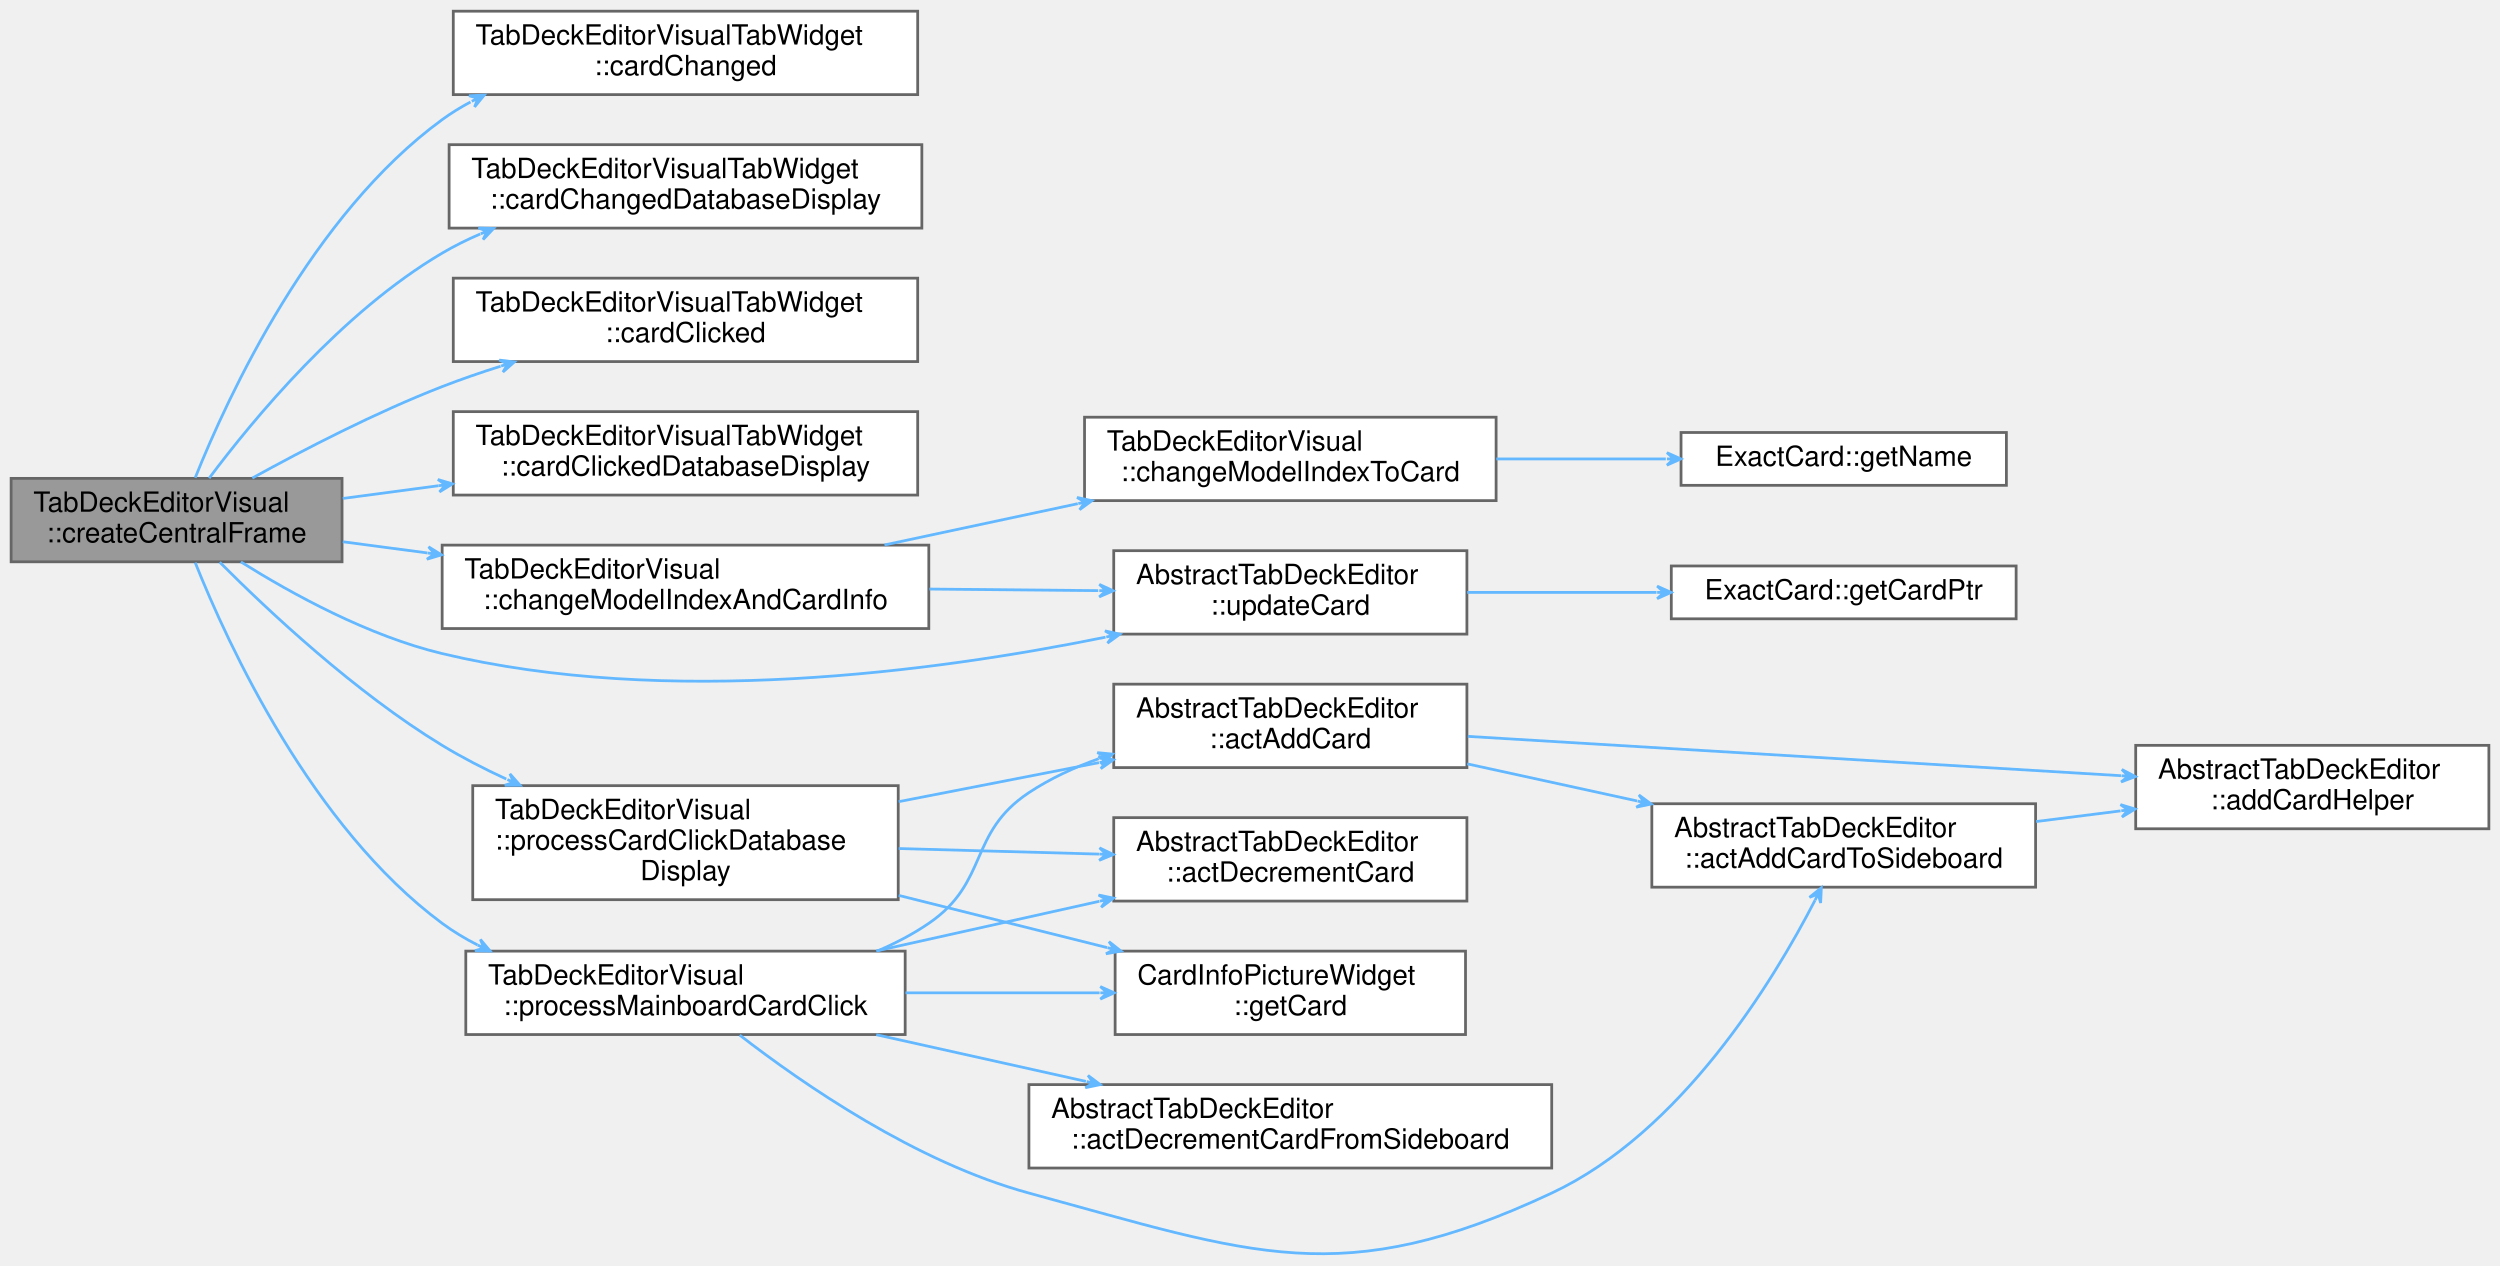
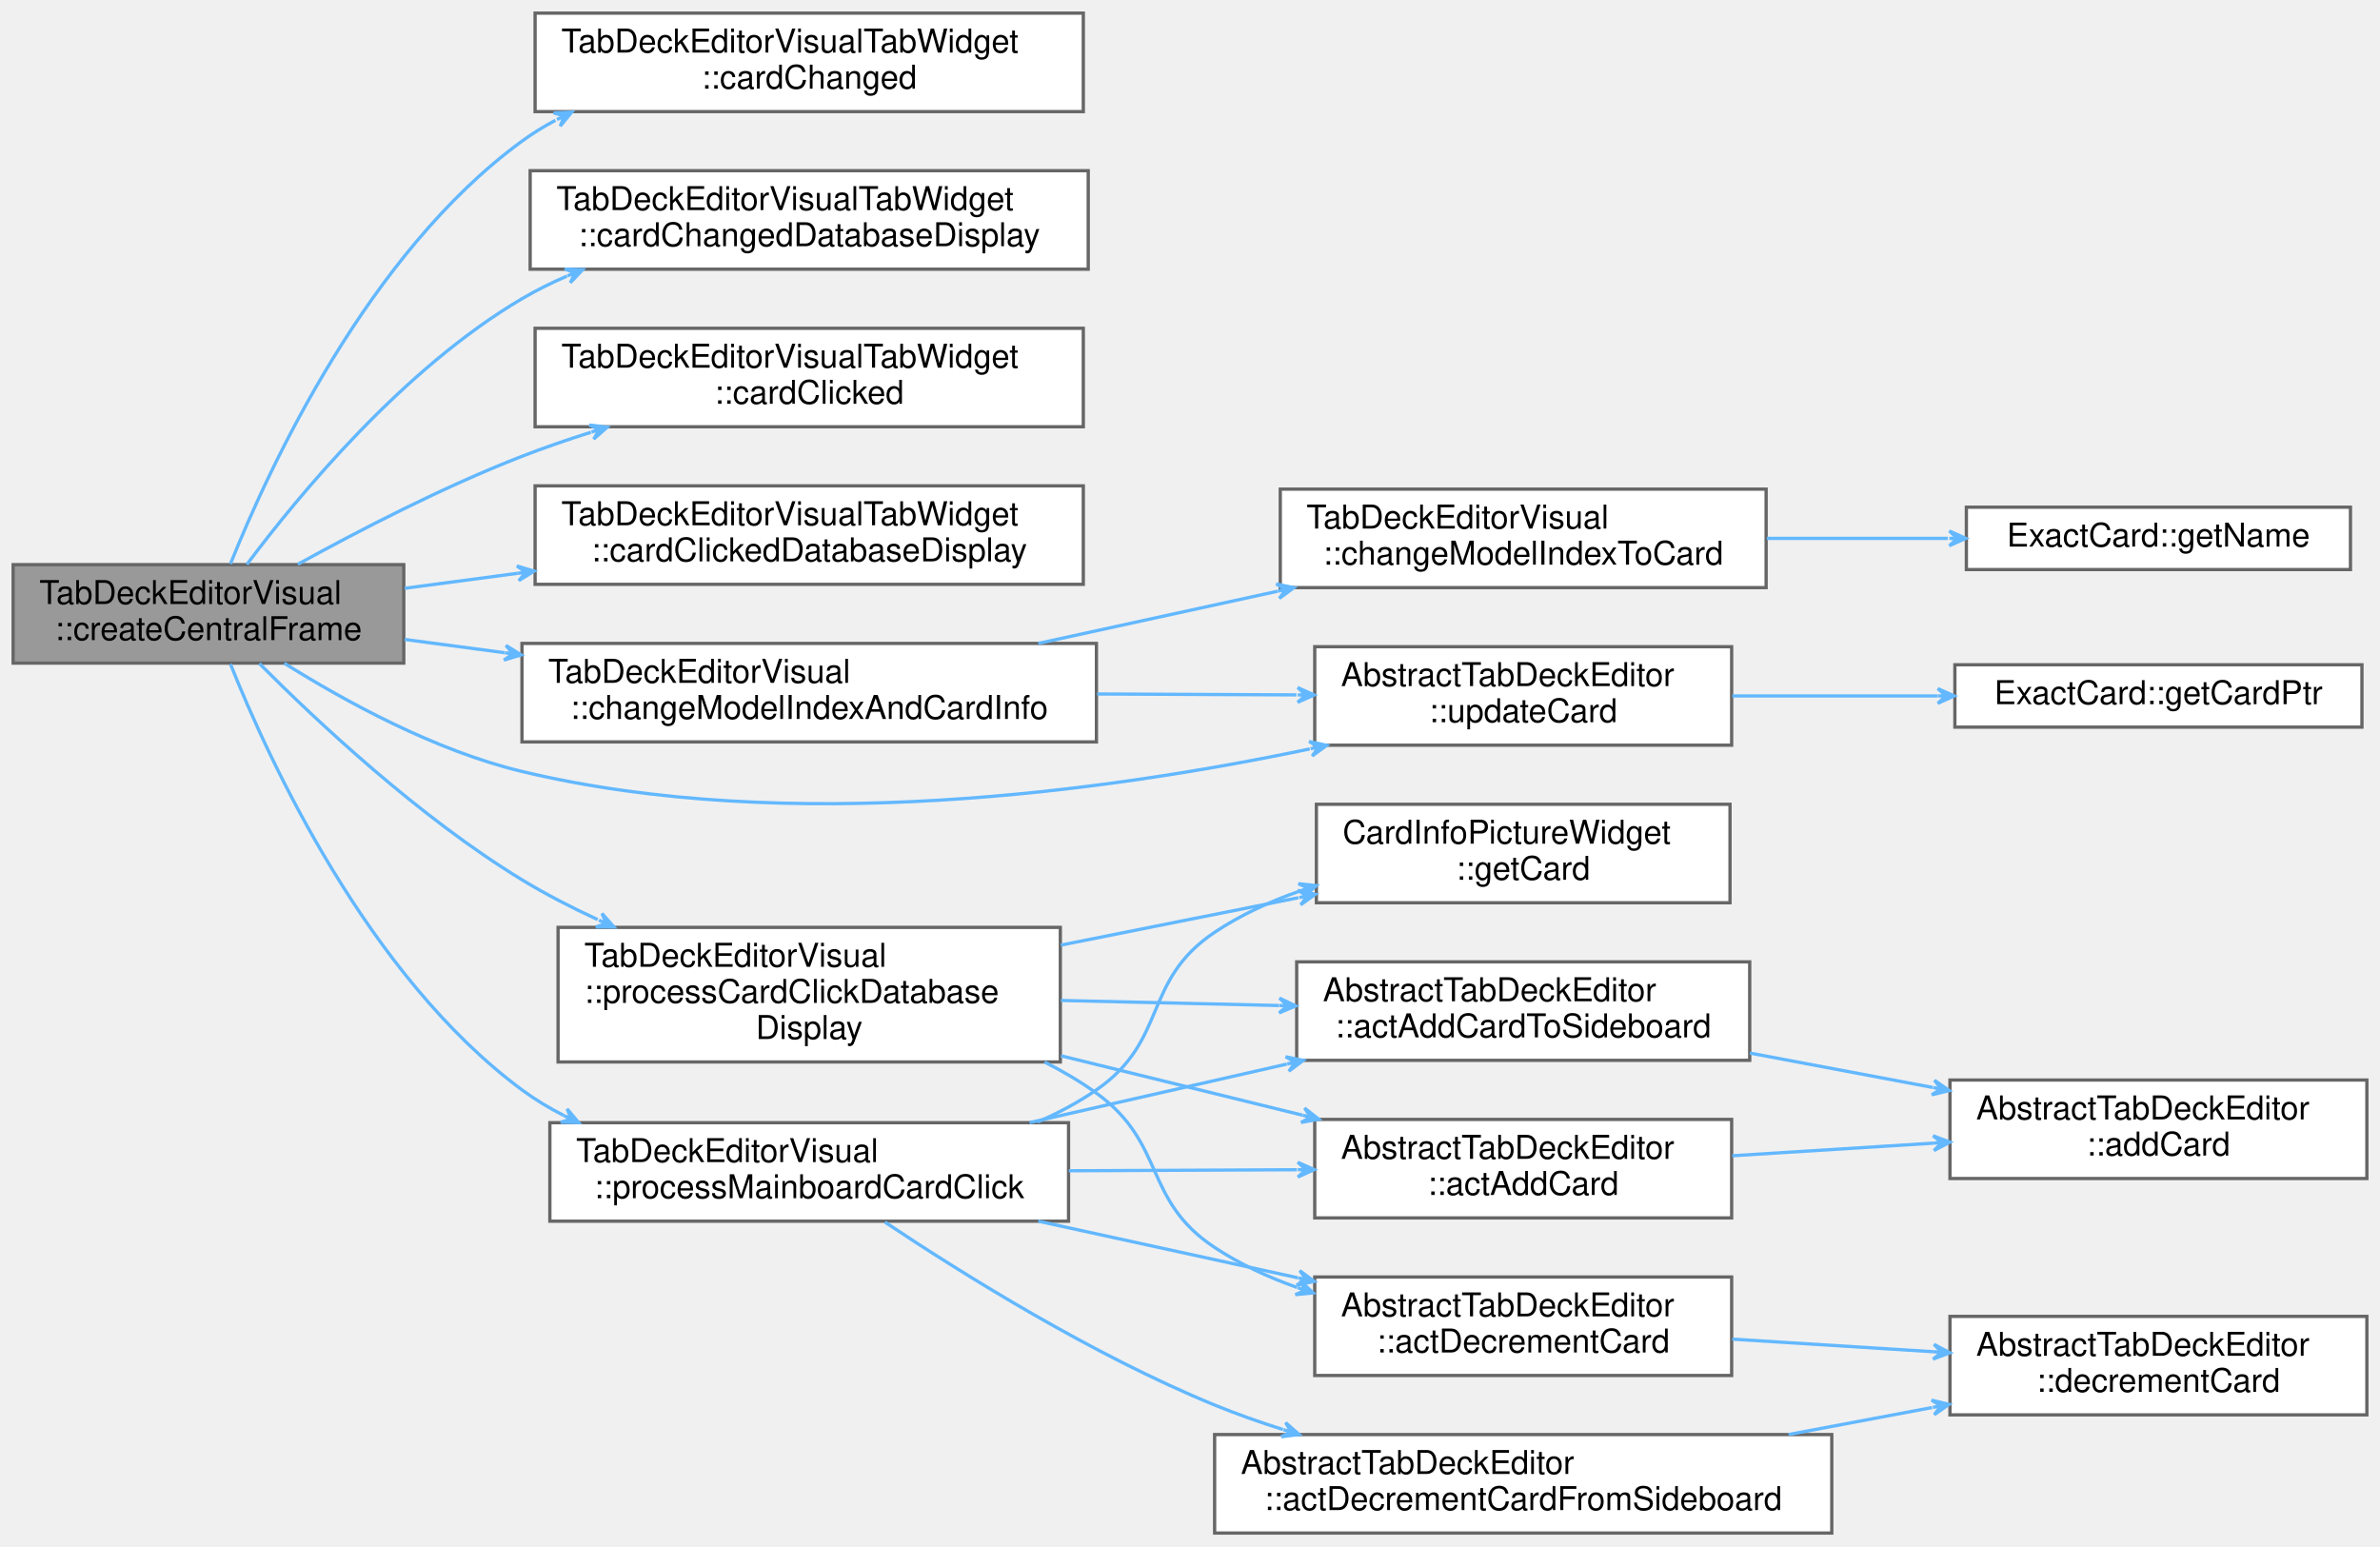
- <svg xmlns="http://www.w3.org/2000/svg" xmlns:xlink="http://www.w3.org/1999/xlink" width="899pt" height="455pt" viewBox="0.00 0.00 899.00 454.95">
-   <g id="graph0" class="graph" transform="scale(1 1) rotate(0) translate(4 450.95)">
+ <svg xmlns="http://www.w3.org/2000/svg" xmlns:xlink="http://www.w3.org/1999/xlink" width="725pt" height="471pt" viewBox="0.00 0.00 725.00 471.00">
+   <g id="graph0" class="graph" transform="scale(1 1) rotate(0) translate(4 467)">
    <g id="Node000001" class="node">
      <g id="a_Node000001">
        <a xlink:title="Create central frame for visual widgets.">
-           <polygon fill="#999999" stroke="#666666" points="119,-278.95 0,-278.95 0,-248.95 119,-248.95 119,-278.95" />
-           <text text-anchor="start" x="8" y="-266.95" font-family="Helvetica,sans-Serif" font-size="10.00">TabDeckEditorVisual</text>
-           <text text-anchor="middle" x="59.5" y="-255.95" font-family="Helvetica,sans-Serif" font-size="10.00">::createCentralFrame</text>
+           <polygon fill="#999999" stroke="#666666" points="119,-295 0,-295 0,-265 119,-265 119,-295" />
+           <text text-anchor="start" x="8" y="-283" font-family="Helvetica,sans-Serif" font-size="10.00">TabDeckEditorVisual</text>
+           <text text-anchor="middle" x="59.5" y="-272" font-family="Helvetica,sans-Serif" font-size="10.00">::createCentralFrame</text>
        </a>
      </g>
    </g>
    <g id="Node000002" class="node">
      <g id="a_Node000002">
        <a xlink:href="../../d9/dcf/classTabDeckEditorVisualTabWidget.html#a7a69ffbea76917c8654b4ba57103b4d4" target="_top" xlink:title=" ">
-           <polygon fill="white" stroke="#666666" points="326,-446.95 159,-446.95 159,-416.95 326,-416.95 326,-446.95" />
-           <text text-anchor="start" x="167" y="-434.95" font-family="Helvetica,sans-Serif" font-size="10.00">TabDeckEditorVisualTabWidget</text>
-           <text text-anchor="middle" x="242.5" y="-423.95" font-family="Helvetica,sans-Serif" font-size="10.00">::cardChanged</text>
+           <polygon fill="white" stroke="#666666" points="326,-463 159,-463 159,-433 326,-433 326,-463" />
+           <text text-anchor="start" x="167" y="-451" font-family="Helvetica,sans-Serif" font-size="10.00">TabDeckEditorVisualTabWidget</text>
+           <text text-anchor="middle" x="242.5" y="-440" font-family="Helvetica,sans-Serif" font-size="10.00">::cardChanged</text>
        </a>
      </g>
    </g>
    <g id="edge1_Node000001_Node000002" class="edge">
      <g id="a_edge1_Node000001_Node000002">
        <a xlink:title=" ">
-           <path fill="none" stroke="#63b8ff" d="M66.2,-279.18C78.03,-308.69 108.14,-373.76 155,-407.95 158.2,-410.29 161.62,-412.4 165.19,-414.3" />
-           <polygon fill="#63b8ff" stroke="#63b8ff" points="170.13,-416.77 164.65,-416.55 167.89,-415.65 165.65,-414.54 165.65,-414.54 165.65,-414.54 167.89,-415.65 166.66,-412.52 170.13,-416.77 170.13,-416.77" />
+           <path fill="none" stroke="#63b8ff" d="M66.2,-295.23C78.03,-324.74 108.14,-389.81 155,-424 158.2,-426.34 161.62,-428.45 165.19,-430.35" />
+           <polygon fill="#63b8ff" stroke="#63b8ff" points="170.13,-432.82 164.65,-432.6 167.89,-431.7 165.65,-430.58 165.65,-430.58 165.65,-430.58 167.89,-431.7 166.66,-428.57 170.13,-432.82 170.13,-432.82" />
        </a>
      </g>
    </g>
    <g id="Node000003" class="node">
      <g id="a_Node000003">
        <a xlink:href="../../d9/dcf/classTabDeckEditorVisualTabWidget.html#af91237f8eb8230fd876f1e7e47f92f49" target="_top" xlink:title=" ">
-           <polygon fill="white" stroke="#666666" points="327.5,-398.95 157.5,-398.95 157.5,-368.95 327.5,-368.95 327.5,-398.95" />
-           <text text-anchor="start" x="165.5" y="-386.95" font-family="Helvetica,sans-Serif" font-size="10.00">TabDeckEditorVisualTabWidget</text>
-           <text text-anchor="middle" x="242.5" y="-375.95" font-family="Helvetica,sans-Serif" font-size="10.00">::cardChangedDatabaseDisplay</text>
+           <polygon fill="white" stroke="#666666" points="327.5,-415 157.5,-415 157.5,-385 327.5,-385 327.5,-415" />
+           <text text-anchor="start" x="165.5" y="-403" font-family="Helvetica,sans-Serif" font-size="10.00">TabDeckEditorVisualTabWidget</text>
+           <text text-anchor="middle" x="242.5" y="-392" font-family="Helvetica,sans-Serif" font-size="10.00">::cardChangedDatabaseDisplay</text>
        </a>
      </g>
    </g>
    <g id="edge2_Node000001_Node000003" class="edge">
      <g id="a_edge2_Node000001_Node000003">
        <a xlink:title=" ">
-           <path fill="none" stroke="#63b8ff" d="M71.21,-279.02C87.1,-300.24 118.92,-338.72 155,-359.95 159.33,-362.5 163.94,-364.79 168.7,-366.84" />
-           <polygon fill="#63b8ff" stroke="#63b8ff" points="173.5,-368.81 168.02,-368.99 171.18,-367.86 168.87,-366.91 168.87,-366.91 168.87,-366.91 171.18,-367.86 169.73,-364.83 173.5,-368.81 173.5,-368.81" />
+           <path fill="none" stroke="#63b8ff" d="M71.21,-295.07C87.1,-316.29 118.92,-354.77 155,-376 159.33,-378.55 163.94,-380.84 168.7,-382.89" />
+           <polygon fill="#63b8ff" stroke="#63b8ff" points="173.5,-384.86 168.02,-385.04 171.18,-383.91 168.87,-382.96 168.87,-382.96 168.87,-382.96 171.18,-383.91 169.73,-380.88 173.5,-384.86 173.5,-384.86" />
        </a>
      </g>
    </g>
    <g id="Node000004" class="node">
      <g id="a_Node000004">
        <a xlink:href="../../d9/dcf/classTabDeckEditorVisualTabWidget.html#a808b1681318cefe6b568da772565f5f8" target="_top" xlink:title=" ">
-           <polygon fill="white" stroke="#666666" points="326,-350.95 159,-350.95 159,-320.95 326,-320.95 326,-350.95" />
-           <text text-anchor="start" x="167" y="-338.95" font-family="Helvetica,sans-Serif" font-size="10.00">TabDeckEditorVisualTabWidget</text>
-           <text text-anchor="middle" x="242.5" y="-327.95" font-family="Helvetica,sans-Serif" font-size="10.00">::cardClicked</text>
+           <polygon fill="white" stroke="#666666" points="326,-367 159,-367 159,-337 326,-337 326,-367" />
+           <text text-anchor="start" x="167" y="-355" font-family="Helvetica,sans-Serif" font-size="10.00">TabDeckEditorVisualTabWidget</text>
+           <text text-anchor="middle" x="242.5" y="-344" font-family="Helvetica,sans-Serif" font-size="10.00">::cardClicked</text>
        </a>
      </g>
    </g>
    <g id="edge3_Node000001_Node000004" class="edge">
      <g id="a_edge3_Node000001_Node000004">
        <a xlink:title=" ">
-           <path fill="none" stroke="#63b8ff" d="M86.73,-279.06C105.35,-289.34 131.16,-302.69 155,-311.95 161.73,-314.56 168.85,-317.02 176.01,-319.28" />
-           <polygon fill="#63b8ff" stroke="#63b8ff" points="180.97,-320.82 175.52,-321.49 178.58,-320.08 176.19,-319.34 176.19,-319.34 176.19,-319.34 178.58,-320.08 176.86,-317.19 180.97,-320.82 180.97,-320.82" />
+           <path fill="none" stroke="#63b8ff" d="M86.73,-295.11C105.35,-305.39 131.16,-318.74 155,-328 161.73,-330.61 168.85,-333.06 176.01,-335.33" />
+           <polygon fill="#63b8ff" stroke="#63b8ff" points="180.97,-336.87 175.52,-337.53 178.58,-336.13 176.19,-335.39 176.19,-335.39 176.19,-335.39 178.58,-336.13 176.86,-333.24 180.97,-336.87 180.97,-336.87" />
        </a>
      </g>
    </g>
    <g id="Node000005" class="node">
      <g id="a_Node000005">
        <a xlink:href="../../d9/dcf/classTabDeckEditorVisualTabWidget.html#ae867a4d9e76498d966b01be22a09f7ae" target="_top" xlink:title=" ">
-           <polygon fill="white" stroke="#666666" points="326,-302.95 159,-302.95 159,-272.95 326,-272.95 326,-302.95" />
-           <text text-anchor="start" x="167" y="-290.95" font-family="Helvetica,sans-Serif" font-size="10.00">TabDeckEditorVisualTabWidget</text>
-           <text text-anchor="middle" x="242.5" y="-279.95" font-family="Helvetica,sans-Serif" font-size="10.00">::cardClickedDatabaseDisplay</text>
+           <polygon fill="white" stroke="#666666" points="326,-319 159,-319 159,-289 326,-289 326,-319" />
+           <text text-anchor="start" x="167" y="-307" font-family="Helvetica,sans-Serif" font-size="10.00">TabDeckEditorVisualTabWidget</text>
+           <text text-anchor="middle" x="242.5" y="-296" font-family="Helvetica,sans-Serif" font-size="10.00">::cardClickedDatabaseDisplay</text>
        </a>
      </g>
    </g>
    <g id="edge4_Node000001_Node000005" class="edge">
      <g id="a_edge4_Node000001_Node000005">
        <a xlink:title=" ">
-           <path fill="none" stroke="#63b8ff" d="M119.27,-271.74C130.28,-273.2 142.02,-274.76 153.7,-276.31" />
-           <polygon fill="#63b8ff" stroke="#63b8ff" points="158.7,-276.97 153.45,-278.55 156.22,-276.64 153.74,-276.31 153.74,-276.31 153.74,-276.31 156.22,-276.64 154.04,-274.08 158.7,-276.97 158.7,-276.97" />
+           <path fill="none" stroke="#63b8ff" d="M119.27,-287.79C130.28,-289.25 142.02,-290.81 153.7,-292.36" />
+           <polygon fill="#63b8ff" stroke="#63b8ff" points="158.7,-293.02 153.45,-294.59 156.22,-292.69 153.74,-292.36 153.74,-292.36 153.74,-292.36 156.22,-292.69 154.04,-290.13 158.7,-293.02 158.7,-293.02" />
        </a>
      </g>
    </g>
    <g id="Node000006" class="node">
      <g id="a_Node000006">
        <a xlink:href="../../dc/d63/classTabDeckEditorVisual.html#abeb032d158d188fa3bfbe3e5bddf5fab" target="_top" xlink:title="Update the currently selected card in the deck and UI.">
-           <polygon fill="white" stroke="#666666" points="330,-254.95 155,-254.95 155,-224.95 330,-224.95 330,-254.95" />
-           <text text-anchor="start" x="163" y="-242.95" font-family="Helvetica,sans-Serif" font-size="10.00">TabDeckEditorVisual</text>
-           <text text-anchor="middle" x="242.5" y="-231.95" font-family="Helvetica,sans-Serif" font-size="10.00">::changeModelIndexAndCardInfo</text>
+           <polygon fill="white" stroke="#666666" points="330,-271 155,-271 155,-241 330,-241 330,-271" />
+           <text text-anchor="start" x="163" y="-259" font-family="Helvetica,sans-Serif" font-size="10.00">TabDeckEditorVisual</text>
+           <text text-anchor="middle" x="242.5" y="-248" font-family="Helvetica,sans-Serif" font-size="10.00">::changeModelIndexAndCardInfo</text>
        </a>
      </g>
    </g>
    <g id="edge5_Node000001_Node000006" class="edge">
      <g id="a_edge5_Node000001_Node000006">
        <a xlink:title=" ">
-           <path fill="none" stroke="#63b8ff" d="M119.27,-256.16C129.02,-254.87 139.34,-253.5 149.69,-252.13" />
-           <polygon fill="#63b8ff" stroke="#63b8ff" points="154.77,-251.45 150.11,-254.34 152.29,-251.78 149.81,-252.11 149.81,-252.11 149.81,-252.11 152.29,-251.78 149.51,-249.88 154.77,-251.45 154.77,-251.45" />
+           <path fill="none" stroke="#63b8ff" d="M119.27,-272.21C129.02,-270.91 139.34,-269.55 149.69,-268.17" />
+           <polygon fill="#63b8ff" stroke="#63b8ff" points="154.77,-267.5 150.11,-270.39 152.29,-267.83 149.81,-268.16 149.81,-268.16 149.81,-268.16 152.29,-267.83 149.51,-265.93 154.77,-267.5 154.77,-267.5" />
        </a>
      </g>
    </g>
    <g id="Node000009" class="node">
      <g id="a_Node000009">
        <a xlink:href="../../d1/d53/classAbstractTabDeckEditor.html#a51f8be3c74964024053c3dd633e9a335" target="_top" xlink:title="Updates the card info panel.">
-           <polygon fill="white" stroke="#666666" points="523.5,-252.95 396.5,-252.95 396.5,-222.95 523.5,-222.95 523.5,-252.95" />
-           <text text-anchor="start" x="404.5" y="-240.95" font-family="Helvetica,sans-Serif" font-size="10.00">AbstractTabDeckEditor</text>
-           <text text-anchor="middle" x="460" y="-229.95" font-family="Helvetica,sans-Serif" font-size="10.00">::updateCard</text>
-         </a>
-       </g>
-     </g>
-     <g id="edge23_Node000001_Node000009" class="edge">
-       <g id="a_edge23_Node000001_Node000009">
-         <a xlink:title=" ">
-           <path fill="none" stroke="#63b8ff" d="M82.62,-248.92C101.07,-237.34 128.51,-222.29 155,-215.95 235.59,-196.66 331.34,-209.2 393.54,-221.85" />
-           <polygon fill="#63b8ff" stroke="#63b8ff" points="398.71,-222.92 393.36,-224.11 396.26,-222.41 393.81,-221.91 393.81,-221.91 393.81,-221.91 396.26,-222.41 394.27,-219.7 398.71,-222.92 398.71,-222.92" />
+           <polygon fill="white" stroke="#666666" points="523.5,-270 396.5,-270 396.5,-240 523.5,-240 523.5,-270" />
+           <text text-anchor="start" x="404.5" y="-258" font-family="Helvetica,sans-Serif" font-size="10.00">AbstractTabDeckEditor</text>
+           <text text-anchor="middle" x="460" y="-247" font-family="Helvetica,sans-Serif" font-size="10.00">::updateCard</text>
+         </a>
+       </g>
+     </g>
+     <g id="edge25_Node000001_Node000009" class="edge">
+       <g id="a_edge25_Node000001_Node000009">
+         <a xlink:title=" ">
+           <path fill="none" stroke="#63b8ff" d="M82.62,-264.96C101.07,-253.39 128.51,-238.34 155,-232 236.23,-212.55 332.84,-225.82 394.99,-238.86" />
+           <polygon fill="#63b8ff" stroke="#63b8ff" points="400.15,-239.96 394.79,-241.12 397.71,-239.44 395.26,-238.92 395.26,-238.92 395.26,-238.92 397.71,-239.44 395.73,-236.72 400.15,-239.96 400.15,-239.96" />
        </a>
      </g>
    </g>
    <g id="Node000011" class="node">
      <g id="a_Node000011">
        <a xlink:href="../../dc/d63/classTabDeckEditorVisual.html#a735f0020e6916150378bd44aa3c977c8" target="_top" xlink:title="Handle card clicks in the database visual display.">
-           <polygon fill="white" stroke="#666666" points="319,-168.45 166,-168.45 166,-127.45 319,-127.45 319,-168.45" />
-           <text text-anchor="start" x="174" y="-156.45" font-family="Helvetica,sans-Serif" font-size="10.00">TabDeckEditorVisual</text>
-           <text text-anchor="start" x="174" y="-145.45" font-family="Helvetica,sans-Serif" font-size="10.00">::processCardClickDatabase</text>
-           <text text-anchor="middle" x="242.5" y="-134.45" font-family="Helvetica,sans-Serif" font-size="10.00">Display</text>
+           <polygon fill="white" stroke="#666666" points="319,-184.5 166,-184.5 166,-143.5 319,-143.5 319,-184.5" />
+           <text text-anchor="start" x="174" y="-172.5" font-family="Helvetica,sans-Serif" font-size="10.00">TabDeckEditorVisual</text>
+           <text text-anchor="start" x="174" y="-161.5" font-family="Helvetica,sans-Serif" font-size="10.00">::processCardClickDatabase</text>
+           <text text-anchor="middle" x="242.5" y="-150.5" font-family="Helvetica,sans-Serif" font-size="10.00">Display</text>
        </a>
      </g>
    </g>
    <g id="edge10_Node000001_Node000011" class="edge">
      <g id="a_edge10_Node000001_Node000011">
        <a xlink:title=" ">
-           <path fill="none" stroke="#63b8ff" d="M75.01,-248.82C92.61,-231.15 123.8,-201.93 155,-182.95 162.22,-178.56 170.09,-174.5 178.05,-170.83" />
-           <polygon fill="#63b8ff" stroke="#63b8ff" points="183,-168.59 179.37,-172.7 180.73,-169.62 178.45,-170.65 178.45,-170.65 178.45,-170.65 180.73,-169.62 177.52,-168.6 183,-168.59 183,-168.59" />
-         </a>
-       </g>
-     </g>
-     <g id="Node000017" class="node">
-       <g id="a_Node000017">
+           <path fill="none" stroke="#63b8ff" d="M75.01,-264.87C92.61,-247.2 123.8,-217.98 155,-199 162.22,-194.61 170.09,-190.55 178.05,-186.88" />
+           <polygon fill="#63b8ff" stroke="#63b8ff" points="183,-184.64 179.37,-188.75 180.73,-185.67 178.45,-186.7 178.45,-186.7 178.45,-186.7 180.73,-185.67 177.52,-184.65 183,-184.64 183,-184.64" />
+         </a>
+       </g>
+     </g>
+     <g id="Node000018" class="node">
+       <g id="a_Node000018">
        <a xlink:href="../../dc/d63/classTabDeckEditorVisual.html#a222b01da4168b156b7027fca2ac37806" target="_top" xlink:title="Handle card clicks in the mainboard visual deck.">
-           <polygon fill="white" stroke="#666666" points="321.5,-108.95 163.5,-108.95 163.5,-78.95 321.5,-78.95 321.5,-108.95" />
-           <text text-anchor="start" x="171.5" y="-96.95" font-family="Helvetica,sans-Serif" font-size="10.00">TabDeckEditorVisual</text>
-           <text text-anchor="middle" x="242.5" y="-85.95" font-family="Helvetica,sans-Serif" font-size="10.00">::processMainboardCardClick</text>
-         </a>
-       </g>
-     </g>
-     <g id="edge17_Node000001_Node000017" class="edge">
-       <g id="a_edge17_Node000001_Node000017">
-         <a xlink:title=" ">
-           <path fill="none" stroke="#63b8ff" d="M66.2,-248.66C78.04,-219.02 108.15,-153.64 155,-118.95 158.96,-116.02 163.25,-113.43 167.74,-111.15" />
-           <polygon fill="#63b8ff" stroke="#63b8ff" points="172.28,-108.96 168.75,-113.16 170.03,-110.05 167.78,-111.13 167.78,-111.13 167.78,-111.13 170.03,-110.05 166.8,-109.1 172.28,-108.96 172.28,-108.96" />
+           <polygon fill="white" stroke="#666666" points="321.5,-125 163.5,-125 163.5,-95 321.5,-95 321.5,-125" />
+           <text text-anchor="start" x="171.5" y="-113" font-family="Helvetica,sans-Serif" font-size="10.00">TabDeckEditorVisual</text>
+           <text text-anchor="middle" x="242.5" y="-102" font-family="Helvetica,sans-Serif" font-size="10.00">::processMainboardCardClick</text>
+         </a>
+       </g>
+     </g>
+     <g id="edge18_Node000001_Node000018" class="edge">
+       <g id="a_edge18_Node000001_Node000018">
+         <a xlink:title=" ">
+           <path fill="none" stroke="#63b8ff" d="M66.2,-264.71C78.04,-235.07 108.15,-169.68 155,-135 158.96,-132.07 163.25,-129.48 167.74,-127.2" />
+           <polygon fill="#63b8ff" stroke="#63b8ff" points="172.28,-125.01 168.75,-129.21 170.03,-126.1 167.78,-127.18 167.78,-127.18 167.78,-127.18 170.03,-126.1 166.8,-125.15 172.28,-125.01 172.28,-125.01" />
        </a>
      </g>
    </g>
    <g id="Node000007" class="node">
      <g id="a_Node000007">
        <a xlink:href="../../dc/d63/classTabDeckEditorVisual.html#ae3eacfbb252458c78b285fd3a9d2fabd" target="_top" xlink:title="Change the deck view selection to a specific card.">
-           <polygon fill="white" stroke="#666666" points="534,-300.95 386,-300.95 386,-270.95 534,-270.95 534,-300.95" />
-           <text text-anchor="start" x="394" y="-288.95" font-family="Helvetica,sans-Serif" font-size="10.00">TabDeckEditorVisual</text>
-           <text text-anchor="middle" x="460" y="-277.95" font-family="Helvetica,sans-Serif" font-size="10.00">::changeModelIndexToCard</text>
+           <polygon fill="white" stroke="#666666" points="534,-318 386,-318 386,-288 534,-288 534,-318" />
+           <text text-anchor="start" x="394" y="-306" font-family="Helvetica,sans-Serif" font-size="10.00">TabDeckEditorVisual</text>
+           <text text-anchor="middle" x="460" y="-295" font-family="Helvetica,sans-Serif" font-size="10.00">::changeModelIndexToCard</text>
        </a>
      </g>
    </g>
    <g id="edge6_Node000006_Node000007" class="edge">
      <g id="a_edge6_Node000006_Node000007">
        <a xlink:title=" ">
-           <path fill="none" stroke="#63b8ff" d="M314.06,-255.01C336.32,-259.76 360.98,-265.03 383.56,-269.85" />
-           <polygon fill="#63b8ff" stroke="#63b8ff" points="388.65,-270.93 383.29,-272.09 386.2,-270.41 383.76,-269.89 383.76,-269.89 383.76,-269.89 386.2,-270.41 384.23,-267.69 388.65,-270.93 388.65,-270.93" />
+           <path fill="none" stroke="#63b8ff" d="M312.28,-271C335.51,-276.07 361.53,-281.74 385.14,-286.89" />
+           <polygon fill="#63b8ff" stroke="#63b8ff" points="390.14,-287.98 384.77,-289.11 387.69,-287.45 385.25,-286.92 385.25,-286.92 385.25,-286.92 387.69,-287.45 385.73,-284.72 390.14,-287.98 390.14,-287.98" />
        </a>
      </g>
    </g>
    <g id="edge8_Node000006_Node000009" class="edge">
      <g id="a_edge8_Node000006_Node000009">
        <a xlink:title=" ">
-           <path fill="none" stroke="#63b8ff" d="M330.22,-239.15C350.43,-238.96 371.66,-238.76 390.92,-238.58" />
-           <polygon fill="#63b8ff" stroke="#63b8ff" points="396.3,-238.53 391.32,-240.83 393.8,-238.56 391.3,-238.58 391.3,-238.58 391.3,-238.58 393.8,-238.56 391.28,-236.33 396.3,-238.53 396.3,-238.53" />
+           <path fill="none" stroke="#63b8ff" d="M330.22,-255.6C350.43,-255.5 371.66,-255.41 390.92,-255.32" />
+           <polygon fill="#63b8ff" stroke="#63b8ff" points="396.3,-255.29 391.31,-257.56 393.8,-255.3 391.3,-255.31 391.3,-255.31 391.3,-255.31 393.8,-255.3 391.29,-253.06 396.3,-255.29 396.3,-255.29" />
        </a>
      </g>
    </g>
    <g id="Node000008" class="node">
      <g id="a_Node000008">
        <a xlink:href="../../df/d4e/classExactCard.html#a46260730a07104ed743aca230e2e5e8f" target="_top" xlink:title="Convenience helper to get the card's display name.">
-           <polygon fill="white" stroke="#666666" points="717.5,-295.45 600.5,-295.45 600.5,-276.45 717.5,-276.45 717.5,-295.45" />
-           <text text-anchor="middle" x="659" y="-283.45" font-family="Helvetica,sans-Serif" font-size="10.00">ExactCard::getName</text>
+           <polygon fill="white" stroke="#666666" points="712,-312.5 595,-312.5 595,-293.5 712,-293.5 712,-312.5" />
+           <text text-anchor="middle" x="653.5" y="-300.5" font-family="Helvetica,sans-Serif" font-size="10.00">ExactCard::getName</text>
        </a>
      </g>
    </g>
    <g id="edge7_Node000007_Node000008" class="edge">
      <g id="a_edge7_Node000007_Node000008">
        <a xlink:title=" ">
-           <path fill="none" stroke="#63b8ff" d="M534.08,-285.95C554.09,-285.95 575.62,-285.95 595.02,-285.95" />
-           <polygon fill="#63b8ff" stroke="#63b8ff" points="600.43,-285.95 595.43,-288.2 597.93,-285.95 595.43,-285.95 595.43,-285.95 595.43,-285.95 597.93,-285.95 595.43,-283.7 600.43,-285.95 600.43,-285.95" />
+           <path fill="none" stroke="#63b8ff" d="M534.22,-303C552.4,-303 571.73,-303 589.38,-303" />
+           <polygon fill="#63b8ff" stroke="#63b8ff" points="594.8,-303 589.8,-305.25 592.3,-303 589.8,-303 589.8,-303 589.8,-303 592.3,-303 589.8,-300.75 594.8,-303 594.8,-303" />
        </a>
      </g>
    </g>
    <g id="Node000010" class="node">
      <g id="a_Node000010">
        <a xlink:href="../../df/d4e/classExactCard.html#a3f86411b4e295afbb68e3fde952d69f9" target="_top" xlink:title="Returns the underlying CardInfoPtr.">
-           <polygon fill="white" stroke="#666666" points="721,-247.45 597,-247.45 597,-228.45 721,-228.45 721,-247.45" />
-           <text text-anchor="middle" x="659" y="-235.45" font-family="Helvetica,sans-Serif" font-size="10.00">ExactCard::getCardPtr</text>
+           <polygon fill="white" stroke="#666666" points="715.5,-264.5 591.5,-264.5 591.5,-245.5 715.5,-245.5 715.5,-264.5" />
+           <text text-anchor="middle" x="653.5" y="-252.5" font-family="Helvetica,sans-Serif" font-size="10.00">ExactCard::getCardPtr</text>
        </a>
      </g>
    </g>
    <g id="edge9_Node000009_Node000010" class="edge">
      <g id="a_edge9_Node000009_Node000010">
        <a xlink:title=" ">
-           <path fill="none" stroke="#63b8ff" d="M523.6,-237.95C545.3,-237.95 569.68,-237.95 591.67,-237.95" />
-           <polygon fill="#63b8ff" stroke="#63b8ff" points="596.91,-237.95 591.91,-240.2 594.41,-237.95 591.91,-237.95 591.91,-237.95 591.91,-237.95 594.41,-237.95 591.91,-235.7 596.91,-237.95 596.91,-237.95" />
+           <path fill="none" stroke="#63b8ff" d="M523.7,-255C543.72,-255 565.92,-255 586.18,-255" />
+           <polygon fill="#63b8ff" stroke="#63b8ff" points="591.29,-255 586.29,-257.25 588.79,-255 586.29,-255 586.29,-255 586.29,-255 588.79,-255 586.29,-252.75 591.29,-255 591.29,-255" />
        </a>
      </g>
    </g>
    <g id="Node000012" class="node">
      <g id="a_Node000012">
        <a xlink:href="../../d1/d53/classAbstractTabDeckEditor.html#a86fddfe318be81f8fe4aa54e980fcdd1" target="_top" xlink:title="Adds a card to the main deck or sideboard based on Ctrl key.">
-           <polygon fill="white" stroke="#666666" points="523.5,-204.95 396.5,-204.95 396.5,-174.95 523.5,-174.95 523.5,-204.95" />
-           <text text-anchor="start" x="404.5" y="-192.95" font-family="Helvetica,sans-Serif" font-size="10.00">AbstractTabDeckEditor</text>
-           <text text-anchor="middle" x="460" y="-181.95" font-family="Helvetica,sans-Serif" font-size="10.00">::actAddCard</text>
+           <polygon fill="white" stroke="#666666" points="523.5,-126 396.5,-126 396.5,-96 523.5,-96 523.5,-126" />
+           <text text-anchor="start" x="404.5" y="-114" font-family="Helvetica,sans-Serif" font-size="10.00">AbstractTabDeckEditor</text>
+           <text text-anchor="middle" x="460" y="-103" font-family="Helvetica,sans-Serif" font-size="10.00">::actAddCard</text>
        </a>
      </g>
    </g>
    <g id="edge11_Node000011_Node000012" class="edge">
      <g id="a_edge11_Node000011_Node000012">
        <a xlink:title=" ">
-           <path fill="none" stroke="#63b8ff" d="M319.17,-162.7C342.63,-167.27 368.31,-172.28 391.19,-176.74" />
-           <polygon fill="#63b8ff" stroke="#63b8ff" points="396.33,-177.74 391,-178.99 393.88,-177.26 391.43,-176.78 391.43,-176.78 391.43,-176.78 393.88,-177.26 391.86,-174.57 396.33,-177.74 396.33,-177.74" />
+           <path fill="none" stroke="#63b8ff" d="M319.17,-145.39C343.18,-139.49 369.52,-133.01 392.8,-127.28" />
+           <polygon fill="#63b8ff" stroke="#63b8ff" points="397.72,-126.07 393.4,-129.45 395.29,-126.67 392.87,-127.26 392.87,-127.26 392.87,-127.26 395.29,-126.67 392.33,-125.08 397.72,-126.07 397.72,-126.07" />
+         </a>
+       </g>
+     </g>
+     <g id="Node000014" class="node">
+       <g id="a_Node000014">
+         <a xlink:href="../../d1/d53/classAbstractTabDeckEditor.html#ad81c6e4ddfb67cdb61cc8bc6179bb5c6" target="_top" xlink:title="Adds a card to the sideboard explicitly.">
+           <polygon fill="white" stroke="#666666" points="529,-174 391,-174 391,-144 529,-144 529,-174" />
+           <text text-anchor="start" x="399" y="-162" font-family="Helvetica,sans-Serif" font-size="10.00">AbstractTabDeckEditor</text>
+           <text text-anchor="middle" x="460" y="-151" font-family="Helvetica,sans-Serif" font-size="10.00">::actAddCardToSideboard</text>
+         </a>
+       </g>
+     </g>
+     <g id="edge13_Node000011_Node000014" class="edge">
+       <g id="a_edge13_Node000011_Node000014">
+         <a xlink:title=" ">
+           <path fill="none" stroke="#63b8ff" d="M319.17,-162.24C340.73,-161.74 364.17,-161.2 385.59,-160.7" />
+           <polygon fill="#63b8ff" stroke="#63b8ff" points="390.7,-160.58 385.76,-162.95 388.2,-160.64 385.7,-160.7 385.7,-160.7 385.7,-160.7 388.2,-160.64 385.65,-158.45 390.7,-160.58 390.7,-160.58" />
        </a>
      </g>
    </g>
    <g id="Node000015" class="node">
      <g id="a_Node000015">
        <a xlink:href="../../d1/d53/classAbstractTabDeckEditor.html#ad3695aa2697226b04e4d9b9185446a7d" target="_top" xlink:title="Decrements a card from the main deck.">
-           <polygon fill="white" stroke="#666666" points="523.5,-156.95 396.5,-156.95 396.5,-126.95 523.5,-126.95 523.5,-156.95" />
-           <text text-anchor="start" x="404.5" y="-144.95" font-family="Helvetica,sans-Serif" font-size="10.00">AbstractTabDeckEditor</text>
-           <text text-anchor="middle" x="460" y="-133.95" font-family="Helvetica,sans-Serif" font-size="10.00">::actDecrementCard</text>
+           <polygon fill="white" stroke="#666666" points="523.5,-78 396.5,-78 396.5,-48 523.5,-48 523.5,-78" />
+           <text text-anchor="start" x="404.5" y="-66" font-family="Helvetica,sans-Serif" font-size="10.00">AbstractTabDeckEditor</text>
+           <text text-anchor="middle" x="460" y="-55" font-family="Helvetica,sans-Serif" font-size="10.00">::actDecrementCard</text>
        </a>
      </g>
    </g>
    <g id="edge15_Node000011_Node000015" class="edge">
      <g id="a_edge15_Node000011_Node000015">
        <a xlink:title=" ">
-           <path fill="none" stroke="#63b8ff" d="M319.17,-145.84C342.63,-145.19 368.31,-144.48 391.19,-143.84" />
-           <polygon fill="#63b8ff" stroke="#63b8ff" points="396.33,-143.7 391.4,-146.08 393.83,-143.77 391.34,-143.84 391.34,-143.84 391.34,-143.84 393.83,-143.77 391.27,-141.59 396.33,-143.7 396.33,-143.7" />
+           <path fill="none" stroke="#63b8ff" d="M314.2,-143.48C319.75,-140.68 325.1,-137.54 330,-134 351.33,-118.59 344.06,-101.53 366,-87 373.63,-81.95 382.25,-77.96 391.1,-74.82" />
+           <polygon fill="#63b8ff" stroke="#63b8ff" points="396.03,-73.15 392.02,-76.88 393.66,-73.95 391.3,-74.75 391.3,-74.75 391.3,-74.75 393.66,-73.95 390.58,-72.62 396.03,-73.15 396.03,-73.15" />
+         </a>
+       </g>
+     </g>
+     <g id="Node000017" class="node">
+       <g id="a_Node000017">
+         <a xlink:href="../../dd/dd2/classCardInfoPictureWidget.html#adace469451bad01b966f966366081d49" target="_top" xlink:title=" ">
+           <polygon fill="white" stroke="#666666" points="523,-222 397,-222 397,-192 523,-192 523,-222" />
+           <text text-anchor="start" x="405" y="-210" font-family="Helvetica,sans-Serif" font-size="10.00">CardInfoPictureWidget</text>
+           <text text-anchor="middle" x="460" y="-199" font-family="Helvetica,sans-Serif" font-size="10.00">::getCard</text>
+         </a>
+       </g>
+     </g>
+     <g id="edge17_Node000011_Node000017" class="edge">
+       <g id="a_edge17_Node000011_Node000017">
+         <a xlink:title=" ">
+           <path fill="none" stroke="#63b8ff" d="M319.17,-179.1C342.74,-183.8 368.56,-188.95 391.52,-193.54" />
+           <polygon fill="#63b8ff" stroke="#63b8ff" points="396.68,-194.57 391.34,-195.79 394.23,-194.08 391.78,-193.59 391.78,-193.59 391.78,-193.59 394.23,-194.08 392.22,-191.38 396.68,-194.57 396.68,-194.57" />
+         </a>
+       </g>
+     </g>
+     <g id="Node000013" class="node">
+       <g id="a_Node000013">
+         <a xlink:href="../../d1/d53/classAbstractTabDeckEditor.html#acfcafa6ea5275d7a5d647724c63e92bf" target="_top" xlink:title="Adds a card to the given zone.">
+           <polygon fill="white" stroke="#666666" points="717,-138 590,-138 590,-108 717,-108 717,-138" />
+           <text text-anchor="start" x="598" y="-126" font-family="Helvetica,sans-Serif" font-size="10.00">AbstractTabDeckEditor</text>
+           <text text-anchor="middle" x="653.5" y="-115" font-family="Helvetica,sans-Serif" font-size="10.00">::addCard</text>
+         </a>
+       </g>
+     </g>
+     <g id="edge12_Node000012_Node000013" class="edge">
+       <g id="a_edge12_Node000012_Node000013">
+         <a xlink:title=" ">
+           <path fill="none" stroke="#63b8ff" d="M523.7,-114.93C543.31,-116.16 565.03,-117.52 584.96,-118.77" />
+           <polygon fill="#63b8ff" stroke="#63b8ff" points="589.98,-119.08 584.85,-121.02 587.49,-118.93 584.99,-118.77 584.99,-118.77 584.99,-118.77 587.49,-118.93 585.13,-116.52 589.98,-119.08 589.98,-119.08" />
+         </a>
+       </g>
+     </g>
+     <g id="edge14_Node000014_Node000013" class="edge">
+       <g id="a_edge14_Node000014_Node000013">
+         <a xlink:title=" ">
+           <path fill="none" stroke="#63b8ff" d="M529.05,-146.21C547.14,-142.81 566.66,-139.14 584.72,-135.74" />
+           <polygon fill="#63b8ff" stroke="#63b8ff" points="589.78,-134.79 585.28,-137.93 587.32,-135.25 584.87,-135.71 584.87,-135.71 584.87,-135.71 587.32,-135.25 584.45,-133.5 589.78,-134.79 589.78,-134.79" />
        </a>
      </g>
    </g>
    <g id="Node000016" class="node">
      <g id="a_Node000016">
-         <a xlink:href="../../dd/dd2/classCardInfoPictureWidget.html#adace469451bad01b966f966366081d49" target="_top" xlink:title=" ">
-           <polygon fill="white" stroke="#666666" points="523,-108.95 397,-108.95 397,-78.95 523,-78.95 523,-108.95" />
-           <text text-anchor="start" x="405" y="-96.95" font-family="Helvetica,sans-Serif" font-size="10.00">CardInfoPictureWidget</text>
-           <text text-anchor="middle" x="460" y="-85.95" font-family="Helvetica,sans-Serif" font-size="10.00">::getCard</text>
-         </a>
-       </g>
-     </g>
-     <g id="edge16_Node000011_Node000016" class="edge">
-       <g id="a_edge16_Node000011_Node000016">
-         <a xlink:title=" ">
-           <path fill="none" stroke="#63b8ff" d="M319.17,-128.99C343.63,-122.86 370.51,-116.12 394.12,-110.21" />
-           <polygon fill="#63b8ff" stroke="#63b8ff" points="399.1,-108.96 394.8,-112.36 396.68,-109.57 394.25,-110.18 394.25,-110.18 394.25,-110.18 396.68,-109.57 393.7,-107.99 399.1,-108.96 399.1,-108.96" />
-         </a>
-       </g>
-     </g>
-     <g id="Node000013" class="node">
-       <g id="a_Node000013">
-         <a xlink:href="../../d1/d53/classAbstractTabDeckEditor.html#ad81c6e4ddfb67cdb61cc8bc6179bb5c6" target="_top" xlink:title="Adds a card to the sideboard explicitly.">
-           <polygon fill="white" stroke="#666666" points="728,-161.95 590,-161.95 590,-131.95 728,-131.95 728,-161.95" />
-           <text text-anchor="start" x="598" y="-149.95" font-family="Helvetica,sans-Serif" font-size="10.00">AbstractTabDeckEditor</text>
-           <text text-anchor="middle" x="659" y="-138.95" font-family="Helvetica,sans-Serif" font-size="10.00">::actAddCardToSideboard</text>
-         </a>
-       </g>
-     </g>
-     <g id="edge12_Node000012_Node000013" class="edge">
-       <g id="a_edge12_Node000012_Node000013">
-         <a xlink:title=" ">
-           <path fill="none" stroke="#63b8ff" d="M523.6,-176.29C543.03,-172.05 564.6,-167.34 584.69,-162.95" />
-           <polygon fill="#63b8ff" stroke="#63b8ff" points="589.76,-161.85 585.35,-165.11 587.32,-162.38 584.87,-162.91 584.87,-162.91 584.87,-162.91 587.32,-162.38 584.39,-160.71 589.76,-161.85 589.76,-161.85" />
-         </a>
-       </g>
-     </g>
-     <g id="Node000014" class="node">
-       <g id="a_Node000014">
-         <a xlink:href="../../d1/d53/classAbstractTabDeckEditor.html#a12545751adcf49163142c29f958e4b24" target="_top" xlink:title="Helper function to add a card to a specific deck zone.">
-           <polygon fill="white" stroke="#666666" points="891,-182.95 764,-182.95 764,-152.95 891,-152.95 891,-182.95" />
-           <text text-anchor="start" x="772" y="-170.95" font-family="Helvetica,sans-Serif" font-size="10.00">AbstractTabDeckEditor</text>
-           <text text-anchor="middle" x="827.5" y="-159.95" font-family="Helvetica,sans-Serif" font-size="10.00">::addCardHelper</text>
-         </a>
-       </g>
-     </g>
-     <g id="edge14_Node000012_Node000014" class="edge">
-       <g id="a_edge14_Node000012_Node000014">
-         <a xlink:title=" ">
-           <path fill="none" stroke="#63b8ff" d="M523.83,-186.17C589.28,-182.23 691.46,-176.08 758.7,-172.03" />
-           <polygon fill="#63b8ff" stroke="#63b8ff" points="763.88,-171.72 759.02,-174.27 761.38,-171.87 758.89,-172.02 758.89,-172.02 758.89,-172.02 761.38,-171.87 758.75,-169.78 763.88,-171.72 763.88,-171.72" />
-         </a>
-       </g>
-     </g>
-     <g id="edge13_Node000013_Node000014" class="edge">
-       <g id="a_edge13_Node000013_Node000014">
-         <a xlink:title=" ">
-           <path fill="none" stroke="#63b8ff" d="M728.2,-155.55C738.22,-156.82 748.54,-158.12 758.55,-159.38" />
-           <polygon fill="#63b8ff" stroke="#63b8ff" points="763.76,-160.04 758.52,-161.64 761.28,-159.73 758.8,-159.41 758.8,-159.41 758.8,-159.41 761.28,-159.73 759.08,-157.18 763.76,-160.04 763.76,-160.04" />
-         </a>
-       </g>
-     </g>
-     <g id="edge18_Node000017_Node000012" class="edge">
-       <g id="a_edge18_Node000017_Node000012">
-         <a xlink:title=" ">
-           <path fill="none" stroke="#63b8ff" d="M311.53,-109.01C318.04,-111.79 324.32,-115.07 330,-118.95 351.73,-133.79 344.06,-151.42 366,-165.95 373.63,-171 382.25,-174.99 391.1,-178.14" />
-           <polygon fill="#63b8ff" stroke="#63b8ff" points="396.03,-179.8 390.58,-180.33 393.66,-179 391.3,-178.2 391.3,-178.2 391.3,-178.2 393.66,-179 392.02,-176.07 396.03,-179.8 396.03,-179.8" />
-         </a>
-       </g>
-     </g>
-     <g id="edge19_Node000017_Node000013" class="edge">
-       <g id="a_edge19_Node000017_Node000013">
-         <a xlink:title=" ">
-           <path fill="none" stroke="#63b8ff" d="M261.99,-78.76C284.79,-61.1 325.53,-32.96 366,-21.95 446.62,-0.01 478.35,13.52 554,-21.95 600.58,-43.79 633.55,-97.89 648.68,-127.24" />
-           <polygon fill="#63b8ff" stroke="#63b8ff" points="650.95,-131.73 646.69,-128.29 649.82,-129.5 648.69,-127.27 648.69,-127.27 648.69,-127.27 649.82,-129.5 650.7,-126.26 650.95,-131.73 650.95,-131.73" />
-         </a>
-       </g>
-     </g>
-     <g id="edge20_Node000017_Node000015" class="edge">
-       <g id="a_edge20_Node000017_Node000015">
-         <a xlink:title=" ">
-           <path fill="none" stroke="#63b8ff" d="M311.09,-109.01C336.67,-114.7 365.76,-121.18 391.34,-126.88" />
-           <polygon fill="#63b8ff" stroke="#63b8ff" points="396.41,-128.01 391.04,-129.12 393.97,-127.47 391.53,-126.92 391.53,-126.92 391.53,-126.92 393.97,-127.47 392.02,-124.73 396.41,-128.01 396.41,-128.01" />
-         </a>
-       </g>
-     </g>
-     <g id="edge22_Node000017_Node000016" class="edge">
-       <g id="a_edge22_Node000017_Node000016">
-         <a xlink:title=" ">
-           <path fill="none" stroke="#63b8ff" d="M321.61,-93.95C344.47,-93.95 369.26,-93.95 391.41,-93.95" />
-           <polygon fill="#63b8ff" stroke="#63b8ff" points="396.68,-93.95 391.68,-96.2 394.18,-93.95 391.68,-93.95 391.68,-93.95 391.68,-93.95 394.18,-93.95 391.68,-91.7 396.68,-93.95 396.68,-93.95" />
-         </a>
-       </g>
-     </g>
-     <g id="Node000018" class="node">
-       <g id="a_Node000018">
+         <a xlink:href="../../d1/d53/classAbstractTabDeckEditor.html#aa856dca888efcf8a3ba932afa2b27c1a" target="_top" xlink:title="Decrements a card from the given zone.">
+           <polygon fill="white" stroke="#666666" points="717,-66 590,-66 590,-36 717,-36 717,-66" />
+           <text text-anchor="start" x="598" y="-54" font-family="Helvetica,sans-Serif" font-size="10.00">AbstractTabDeckEditor</text>
+           <text text-anchor="middle" x="653.5" y="-43" font-family="Helvetica,sans-Serif" font-size="10.00">::decrementCard</text>
+         </a>
+       </g>
+     </g>
+     <g id="edge16_Node000015_Node000016" class="edge">
+       <g id="a_edge16_Node000015_Node000016">
+         <a xlink:title=" ">
+           <path fill="none" stroke="#63b8ff" d="M523.7,-59.07C543.31,-57.84 565.03,-56.48 584.96,-55.23" />
+           <polygon fill="#63b8ff" stroke="#63b8ff" points="589.98,-54.92 585.13,-57.48 587.49,-55.07 584.99,-55.23 584.99,-55.23 584.99,-55.23 587.49,-55.07 584.85,-52.98 589.98,-54.92 589.98,-54.92" />
+         </a>
+       </g>
+     </g>
+     <g id="edge19_Node000018_Node000012" class="edge">
+       <g id="a_edge19_Node000018_Node000012">
+         <a xlink:title=" ">
+           <path fill="none" stroke="#63b8ff" d="M321.61,-110.36C344.35,-110.47 369.01,-110.58 391.08,-110.68" />
+           <polygon fill="#63b8ff" stroke="#63b8ff" points="396.34,-110.71 391.33,-112.94 393.84,-110.7 391.34,-110.69 391.34,-110.69 391.34,-110.69 393.84,-110.7 391.35,-108.44 396.34,-110.71 396.34,-110.71" />
+         </a>
+       </g>
+     </g>
+     <g id="edge20_Node000018_Node000014" class="edge">
+       <g id="a_edge20_Node000018_Node000014">
+         <a xlink:title=" ">
+           <path fill="none" stroke="#63b8ff" d="M309.62,-125.03C334.44,-130.68 362.75,-137.11 388,-142.86" />
+           <polygon fill="#63b8ff" stroke="#63b8ff" points="393,-143.99 387.63,-145.08 390.57,-143.44 388.13,-142.89 388.13,-142.89 388.13,-142.89 390.57,-143.44 388.63,-140.69 393,-143.99 393,-143.99" />
+         </a>
+       </g>
+     </g>
+     <g id="edge21_Node000018_Node000015" class="edge">
+       <g id="a_edge21_Node000018_Node000015">
+         <a xlink:title=" ">
+           <path fill="none" stroke="#63b8ff" d="M312.28,-95C337.57,-89.48 366.17,-83.25 391.36,-77.75" />
+           <polygon fill="#63b8ff" stroke="#63b8ff" points="396.35,-76.66 391.94,-79.93 393.91,-77.2 391.46,-77.73 391.46,-77.73 391.46,-77.73 393.91,-77.2 390.98,-75.53 396.35,-76.66 396.35,-76.66" />
+         </a>
+       </g>
+     </g>
+     <g id="edge24_Node000018_Node000017" class="edge">
+       <g id="a_edge24_Node000018_Node000017">
+         <a xlink:title=" ">
+           <path fill="none" stroke="#63b8ff" d="M312.01,-125.19C318.36,-127.94 324.47,-131.18 330,-135 351.94,-150.15 343.84,-168.17 366,-183 373.91,-188.29 382.91,-192.42 392.12,-195.63" />
+           <polygon fill="#63b8ff" stroke="#63b8ff" points="396.96,-197.23 391.5,-197.8 394.58,-196.45 392.21,-195.66 392.21,-195.66 392.21,-195.66 394.58,-196.45 392.92,-193.53 396.96,-197.23 396.96,-197.23" />
+         </a>
+       </g>
+     </g>
+     <g id="Node000019" class="node">
+       <g id="a_Node000019">
        <a xlink:href="../../d1/d53/classAbstractTabDeckEditor.html#a7e385dad46e8275452dd56892b176340" target="_top" xlink:title="Decrements a card from the sideboard.">
-           <polygon fill="white" stroke="#666666" points="554,-60.95 366,-60.95 366,-30.95 554,-30.95 554,-60.95" />
-           <text text-anchor="start" x="374" y="-48.95" font-family="Helvetica,sans-Serif" font-size="10.00">AbstractTabDeckEditor</text>
-           <text text-anchor="middle" x="460" y="-37.95" font-family="Helvetica,sans-Serif" font-size="10.00">::actDecrementCardFromSideboard</text>
-         </a>
-       </g>
-     </g>
-     <g id="edge21_Node000017_Node000018" class="edge">
-       <g id="a_edge21_Node000017_Node000018">
-         <a xlink:title=" ">
-           <path fill="none" stroke="#63b8ff" d="M311.09,-78.9C335.06,-73.56 362.13,-67.53 386.49,-62.1" />
-           <polygon fill="#63b8ff" stroke="#63b8ff" points="391.65,-60.95 387.25,-64.24 389.21,-61.5 386.77,-62.04 386.77,-62.04 386.77,-62.04 389.21,-61.5 386.28,-59.84 391.65,-60.95 391.65,-60.95" />
+           <polygon fill="white" stroke="#666666" points="554,-30 366,-30 366,0 554,0 554,-30" />
+           <text text-anchor="start" x="374" y="-18" font-family="Helvetica,sans-Serif" font-size="10.00">AbstractTabDeckEditor</text>
+           <text text-anchor="middle" x="460" y="-7" font-family="Helvetica,sans-Serif" font-size="10.00">::actDecrementCardFromSideboard</text>
+         </a>
+       </g>
+     </g>
+     <g id="edge22_Node000018_Node000019" class="edge">
+       <g id="a_edge22_Node000018_Node000019">
+         <a xlink:title=" ">
+           <path fill="none" stroke="#63b8ff" d="M265.58,-94.71C289.4,-78.82 328.92,-54.19 366,-39 372.64,-36.28 379.68,-33.79 386.8,-31.54" />
+           <polygon fill="#63b8ff" stroke="#63b8ff" points="391.73,-30.02 387.62,-33.64 389.35,-30.76 386.96,-31.49 386.96,-31.49 386.96,-31.49 389.35,-30.76 386.29,-29.34 391.73,-30.02 391.73,-30.02" />
+         </a>
+       </g>
+     </g>
+     <g id="edge23_Node000019_Node000016" class="edge">
+       <g id="a_edge23_Node000019_Node000016">
+         <a xlink:title=" ">
+           <path fill="none" stroke="#63b8ff" d="M540.83,-30.01C555.36,-32.74 570.4,-35.57 584.55,-38.23" />
+           <polygon fill="#63b8ff" stroke="#63b8ff" points="589.72,-39.2 584.39,-40.48 587.26,-38.74 584.8,-38.27 584.8,-38.27 584.8,-38.27 587.26,-38.74 585.22,-36.06 589.72,-39.2 589.72,-39.2" />
        </a>
      </g>
    </g>
  </g>
</svg>
